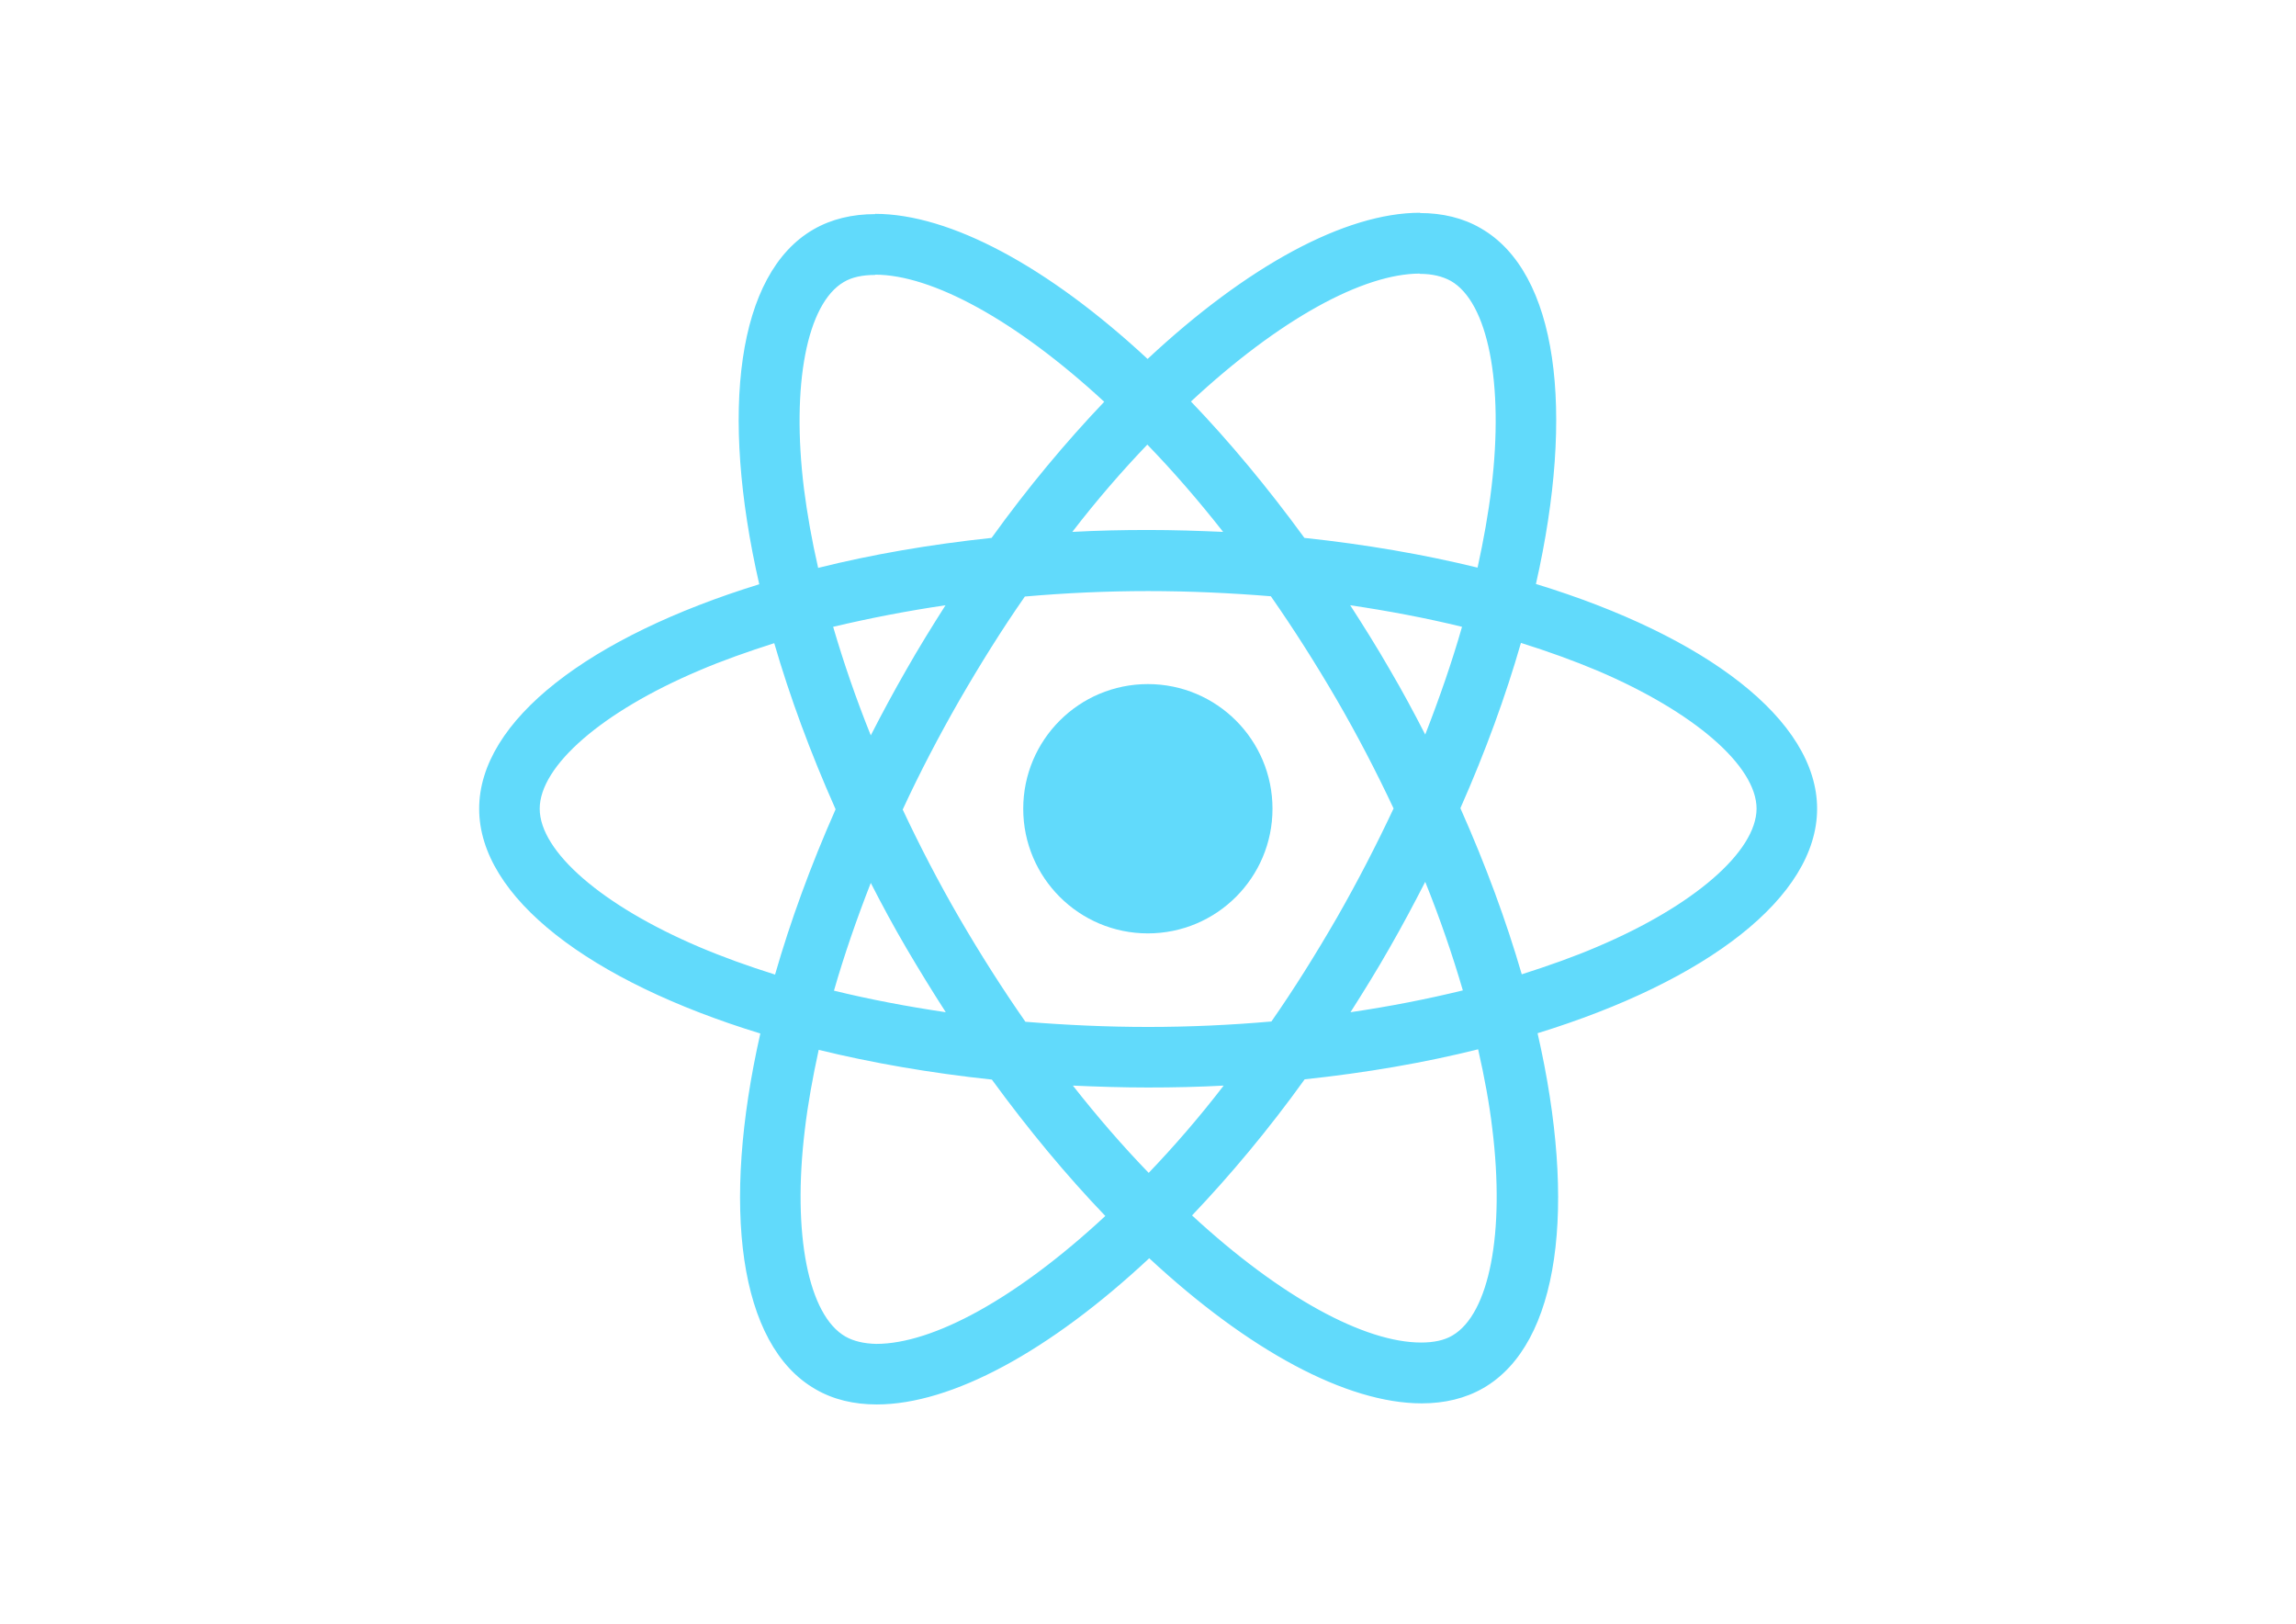
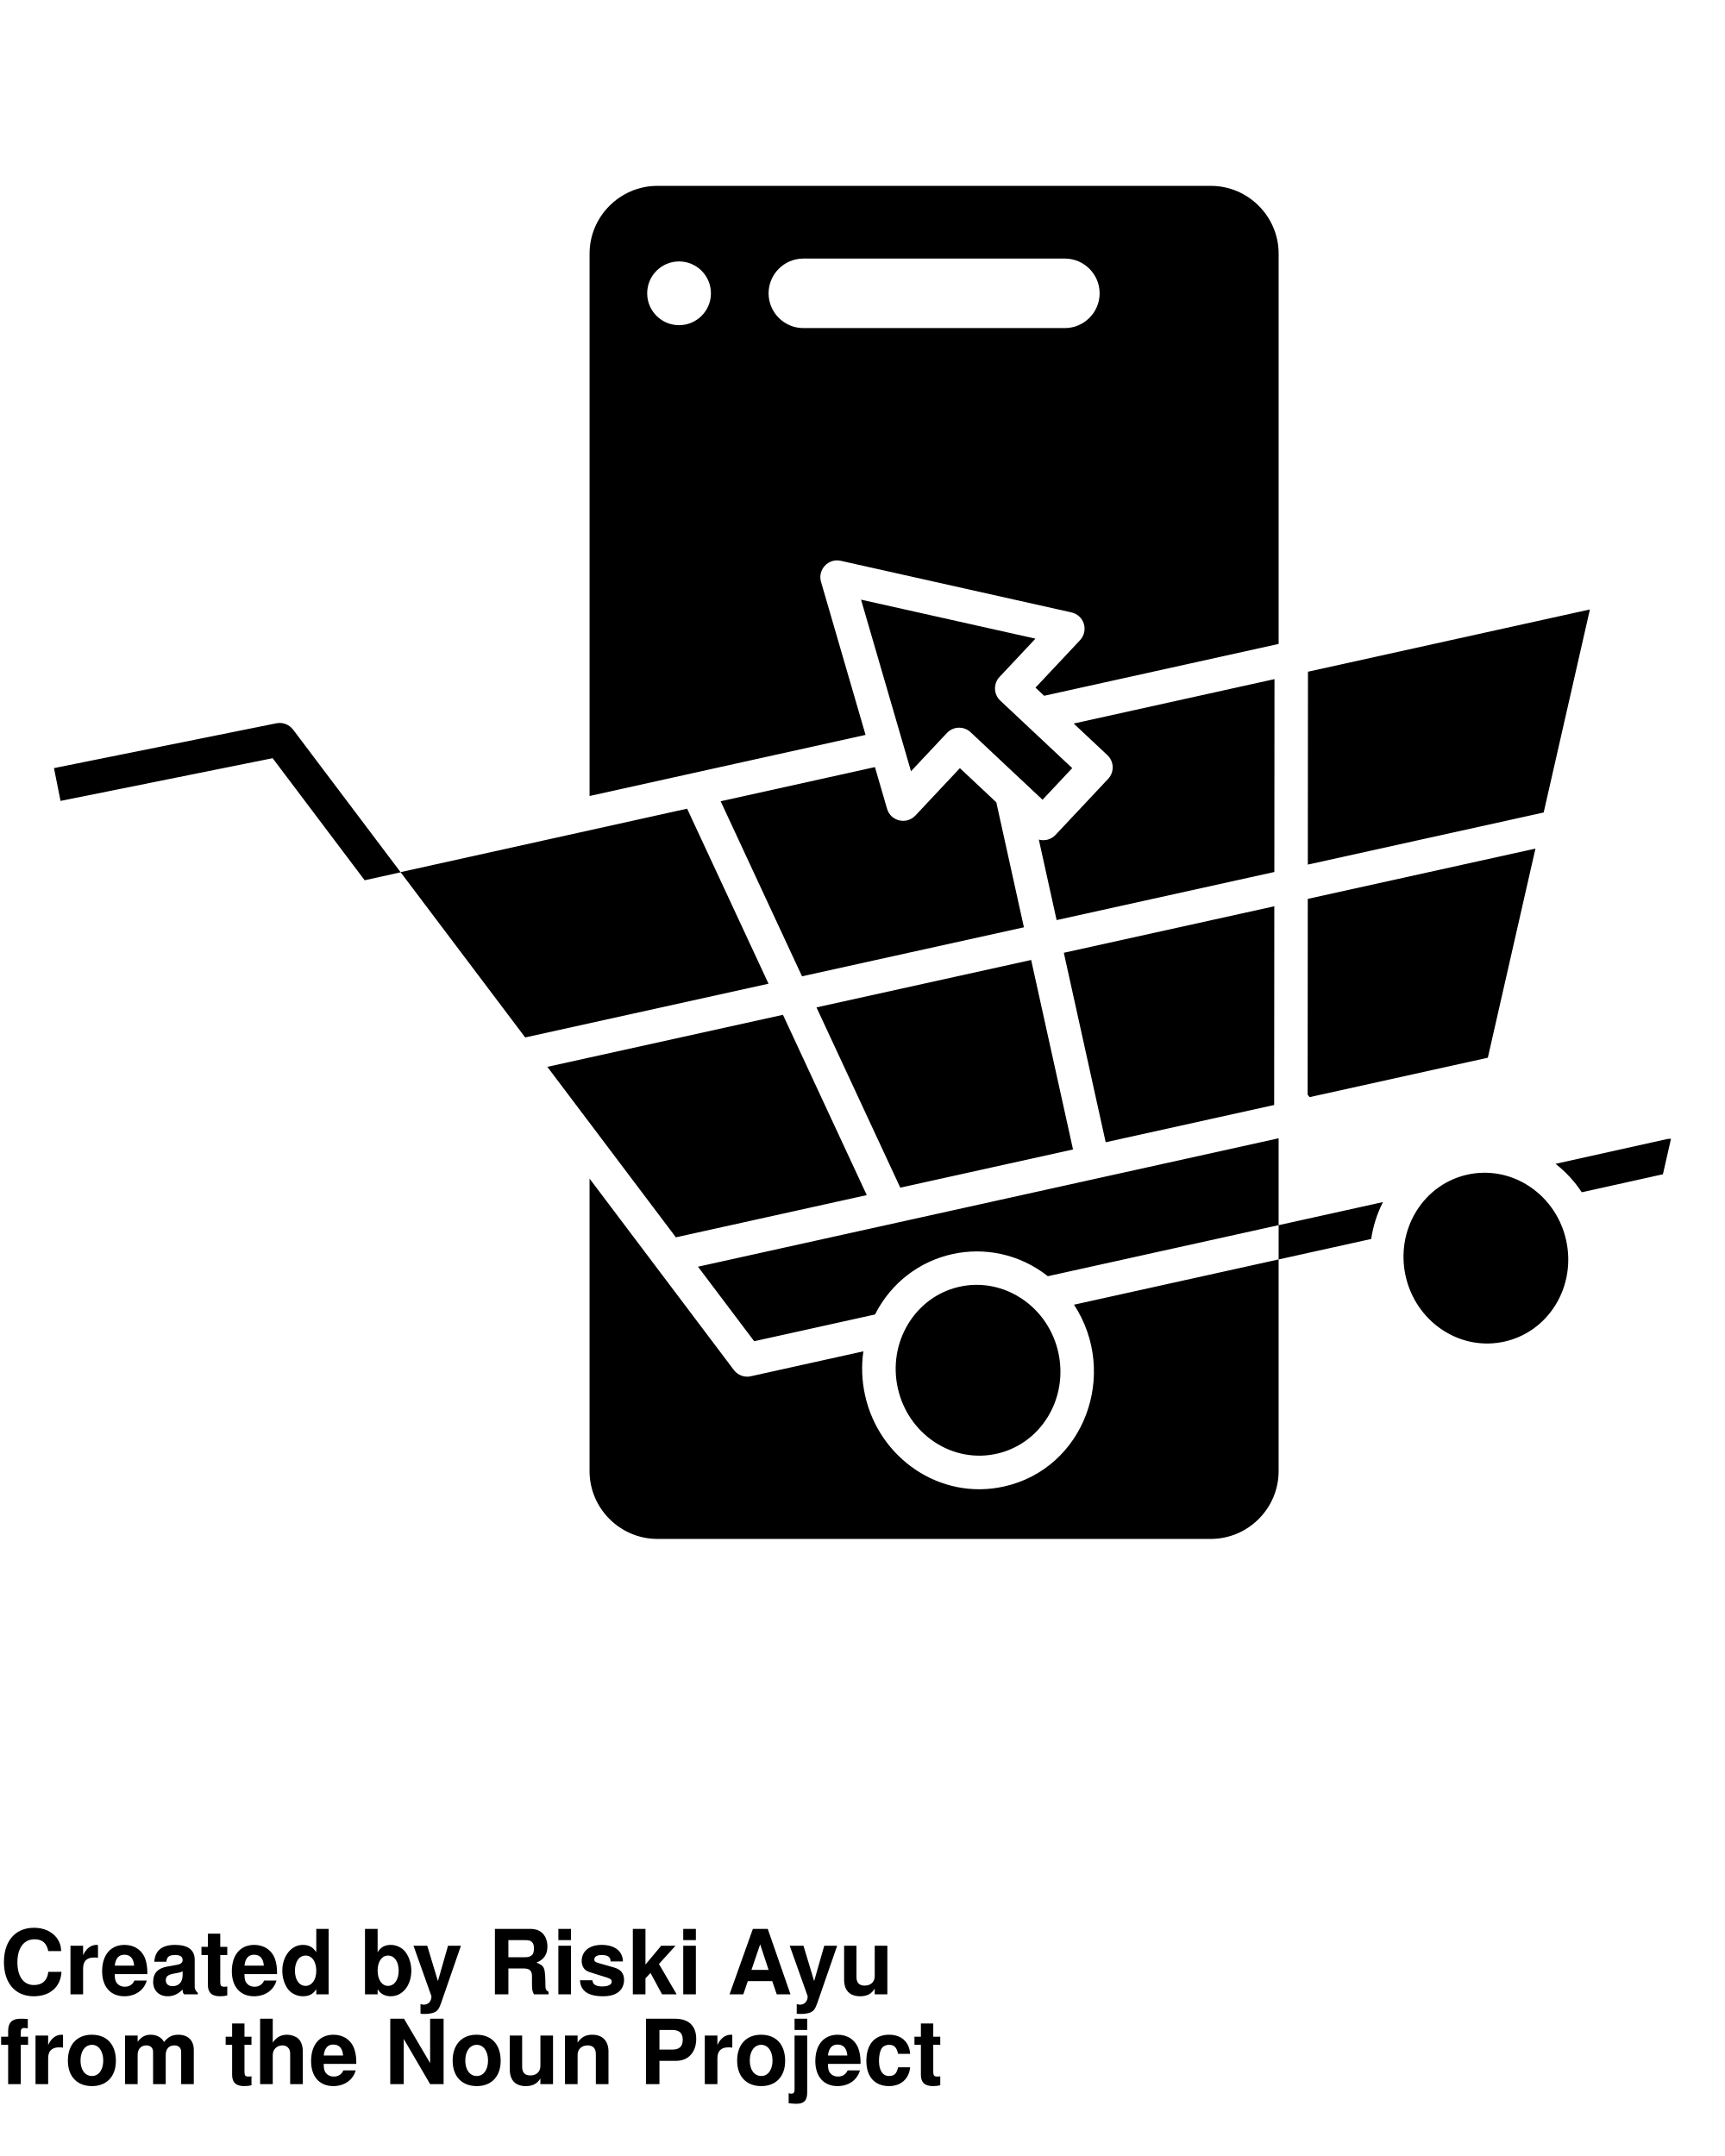
- <svg xmlns="http://www.w3.org/2000/svg" viewBox="0 0 841.9 595.3">
-   <g fill="#61DAFB">
-     <path d="M666.3 296.5c0-32.5-40.7-63.3-103.1-82.4 14.4-63.6 8-114.2-20.2-130.4-6.5-3.8-14.1-5.6-22.4-5.6v22.3c4.6 0 8.3.9 11.4 2.6 13.6 7.8 19.5 37.5 14.9 75.7-1.1 9.4-2.9 19.3-5.1 29.4-19.6-4.8-41-8.5-63.5-10.9-13.5-18.5-27.5-35.3-41.6-50 32.6-30.3 63.2-46.9 84-46.9V78c-27.5 0-63.5 19.6-99.9 53.6-36.4-33.8-72.4-53.2-99.9-53.2v22.3c20.7 0 51.4 16.5 84 46.6-14 14.7-28 31.4-41.3 49.9-22.6 2.4-44 6.1-63.6 11-2.3-10-4-19.7-5.2-29-4.7-38.2 1.1-67.9 14.6-75.8 3-1.8 6.9-2.6 11.5-2.6V78.5c-8.4 0-16 1.8-22.6 5.6-28.1 16.2-34.4 66.7-19.9 130.1-62.2 19.2-102.7 49.9-102.7 82.3 0 32.5 40.7 63.3 103.1 82.4-14.4 63.6-8 114.2 20.2 130.4 6.5 3.8 14.1 5.6 22.5 5.6 27.5 0 63.5-19.6 99.9-53.6 36.4 33.8 72.4 53.2 99.9 53.2 8.4 0 16-1.8 22.6-5.6 28.1-16.2 34.4-66.7 19.9-130.1 62-19.1 102.5-49.9 102.5-82.3zm-130.2-66.7c-3.7 12.9-8.3 26.2-13.5 39.5-4.1-8-8.4-16-13.1-24-4.6-8-9.5-15.8-14.4-23.4 14.2 2.1 27.9 4.7 41 7.9zm-45.8 106.5c-7.8 13.5-15.8 26.3-24.1 38.2-14.9 1.3-30 2-45.2 2-15.1 0-30.2-.7-45-1.9-8.3-11.9-16.4-24.6-24.2-38-7.6-13.1-14.5-26.4-20.8-39.8 6.2-13.4 13.2-26.8 20.7-39.9 7.8-13.5 15.8-26.3 24.1-38.2 14.9-1.3 30-2 45.2-2 15.1 0 30.2.7 45 1.9 8.3 11.9 16.4 24.6 24.2 38 7.6 13.1 14.5 26.4 20.8 39.8-6.3 13.4-13.2 26.8-20.7 39.9zm32.3-13c5.4 13.4 10 26.8 13.8 39.8-13.1 3.2-26.9 5.9-41.2 8 4.9-7.7 9.8-15.6 14.4-23.7 4.6-8 8.9-16.1 13-24.1zM421.2 430c-9.3-9.6-18.6-20.3-27.8-32 9 .4 18.2.7 27.5.7 9.4 0 18.7-.2 27.8-.7-9 11.7-18.3 22.4-27.5 32zm-74.4-58.9c-14.2-2.1-27.9-4.7-41-7.9 3.7-12.9 8.3-26.2 13.5-39.5 4.1 8 8.4 16 13.1 24 4.7 8 9.5 15.8 14.4 23.4zM420.7 163c9.3 9.6 18.6 20.3 27.8 32-9-.4-18.2-.7-27.5-.7-9.4 0-18.7.2-27.8.7 9-11.7 18.3-22.4 27.5-32zm-74 58.9c-4.9 7.7-9.8 15.6-14.4 23.7-4.6 8-8.9 16-13 24-5.4-13.4-10-26.8-13.8-39.8 13.1-3.1 26.9-5.8 41.2-7.9zm-90.5 125.2c-35.4-15.1-58.3-34.9-58.3-50.6 0-15.7 22.9-35.6 58.3-50.6 8.6-3.7 18-7 27.7-10.1 5.7 19.6 13.2 40 22.5 60.9-9.2 20.8-16.6 41.1-22.2 60.6-9.9-3.1-19.3-6.5-28-10.2zM310 490c-13.6-7.8-19.5-37.5-14.9-75.7 1.1-9.4 2.9-19.3 5.1-29.4 19.6 4.8 41 8.5 63.5 10.9 13.5 18.5 27.5 35.3 41.6 50-32.6 30.3-63.2 46.9-84 46.9-4.5-.1-8.3-1-11.3-2.7zm237.2-76.2c4.7 38.2-1.1 67.9-14.6 75.8-3 1.8-6.9 2.6-11.5 2.6-20.7 0-51.4-16.5-84-46.6 14-14.7 28-31.4 41.3-49.9 22.6-2.4 44-6.1 63.6-11 2.3 10.1 4.1 19.8 5.2 29.1zm38.5-66.7c-8.6 3.7-18 7-27.7 10.1-5.7-19.6-13.2-40-22.5-60.9 9.2-20.8 16.6-41.1 22.2-60.6 9.9 3.1 19.3 6.5 28.1 10.2 35.4 15.1 58.3 34.9 58.3 50.6-.1 15.7-23 35.6-58.4 50.6zM320.8 78.4z" />
-     <circle cx="420.9" cy="296.5" r="45.7" />
-     <path d="M520.5 78.1z" />
-   </g>
+ <svg xmlns="http://www.w3.org/2000/svg" version="1.1" x="0px" y="0px" viewBox="0 0 96 120" style="enable-background:new 0 0 96 96;" xml:space="preserve">
+   <style type="text/css">
+ 	.st0{fill-rule:evenodd;clip-rule:evenodd;}
+ </style>
+   <path class="st0" d="M57.386,53.431L45.439,56.07l4.664,10.034l9.613-2.127L57.386,53.431L57.386,53.431z M85.113,66.031  c-2.137-1.414-4.953-0.792-6.296,1.392c-1.359,2.209-0.706,5.167,1.456,6.598c2.136,1.414,4.954,0.79,6.296-1.392  C87.927,70.421,87.274,67.461,85.113,66.031L85.113,66.031z M70.91,61.502l-9.376,2.074l-2.33-10.546l11.714-2.588L70.91,61.502  L70.91,61.502z M72.791,37.387l-0.008,10.735l13.126-2.9l2.573-11.301L72.791,37.387L72.791,37.387z M71.158,68.191l-12.842,2.841  c-3.185-2.504-7.791-1.485-9.619,2.13l-6.725,1.489l-3.127-4.148l32.313-7.148V68.191L71.158,68.191z M32.811,65.6l8.03,10.653  c0.242,0.32,0.65,0.441,1.013,0.332l6.195-1.372c-0.115,0.789-0.09,1.615,0.093,2.445c0.78,3.531,4.197,5.86,7.718,5.082  c4.496-0.993,6.416-6.298,3.91-10.122l11.388-2.52v11.784c0,2.073-1.7,3.772-3.773,3.772H36.583c-2.073,0-3.773-1.699-3.773-3.772  V65.6L32.811,65.6z M32.59,62.204l-2.129-2.825l13.112-2.896l4.664,10.035l-10.623,2.35l-4.959-6.579  C32.634,62.26,32.613,62.231,32.59,62.204L32.59,62.204z M72.773,60.932l0.008-10.902l12.67-2.799l-2.65,11.64l-9.923,2.195  C72.848,61.019,72.812,60.973,72.773,60.932L72.773,60.932z M32.207,46.346l-9.915,2.196l6.936,9.201l13.541-2.991L38.24,45.01  L32.207,46.346L32.207,46.346z M59.754,40.271l1.876,1.761c0.375,0.353,0.393,0.944,0.04,1.319l-2.929,3.12  c-0.245,0.261-0.605,0.349-0.928,0.26l0.99,4.48l12.117-2.677l0.008-10.735L59.754,40.271L59.754,40.271z M48.17,40.903  l-15.359,3.401V14.118c0-2.073,1.699-3.773,3.773-3.773h30.802c2.073,0,3.773,1.7,3.773,3.773V35.84l-13.049,2.886l-0.483-0.453  l2.478-2.639c0.483-0.514,0.259-1.407-0.527-1.56l-12.791-2.861c-0.694-0.154-1.291,0.497-1.096,1.169L48.17,40.903L48.17,40.903z   M55.447,44.656l1.536,6.956L44.634,54.34l-4.528-9.743l8.586-1.902l0.675,2.32c0.203,0.699,1.086,0.898,1.573,0.379l0.001,0.001  l2.479-2.641L55.447,44.656L55.447,44.656z M54.018,40.756c-0.375-0.353-0.966-0.335-1.319,0.04l-2,2.13l-2.78-9.55l9.706,2.171  l-1.998,2.129c-0.353,0.375-0.335,0.966,0.04,1.319l4.004,3.758l-1.652,1.76L54.018,40.756L54.018,40.756z M53.478,71.601  c-0.048,0.014-0.097,0.026-0.147,0.032c-1.192,0.284-2.164,1.037-2.776,2.032c-1.358,2.208-0.705,5.168,1.456,6.598  c2.137,1.414,4.953,0.792,6.296-1.392c1.358-2.207,0.705-5.167-1.456-6.598C55.878,71.63,54.68,71.357,53.478,71.601L53.478,71.601z   M44.706,14.392c-1.063,0-1.933,0.87-1.933,1.934c0,1.064,0.87,1.934,1.933,1.934h14.557c1.063,0,1.934-0.87,1.934-1.934  c0-1.064-0.87-1.934-1.934-1.934H44.706L44.706,14.392z M37.791,14.551c-0.98,0-1.774,0.794-1.774,1.774  c0,0.98,0.794,1.774,1.774,1.774c0.98,0,1.774-0.794,1.774-1.774C39.565,15.346,38.771,14.551,37.791,14.551L37.791,14.551z   M3.004,42.752l12.379-2.495c0.362-0.073,0.717,0.076,0.926,0.352l0.002-0.001l5.987,7.943l-2.004,0.443L15.173,42.2L3.369,44.578  L3.004,42.752L3.004,42.752z M76.31,68.959c0.105-0.711,0.324-1.405,0.655-2.053l-5.806,1.285v1.908L76.31,68.959L76.31,68.959z   M92.755,63.403c0.081-0.018,0.161-0.024,0.24-0.021l-0.45,1.976l-4.516,1.003c-0.395-0.6-0.887-1.136-1.46-1.584L92.755,63.403z" />
+   <text x="0" y="111" fill="#000000" font-size="5px" font-weight="bold" font-family="'Helvetica Neue', Helvetica, Arial-Unicode, Arial, Sans-serif">Created by Riski Ayu</text>
+   <text x="0" y="116" fill="#000000" font-size="5px" font-weight="bold" font-family="'Helvetica Neue', Helvetica, Arial-Unicode, Arial, Sans-serif">from the Noun Project</text>
</svg>
